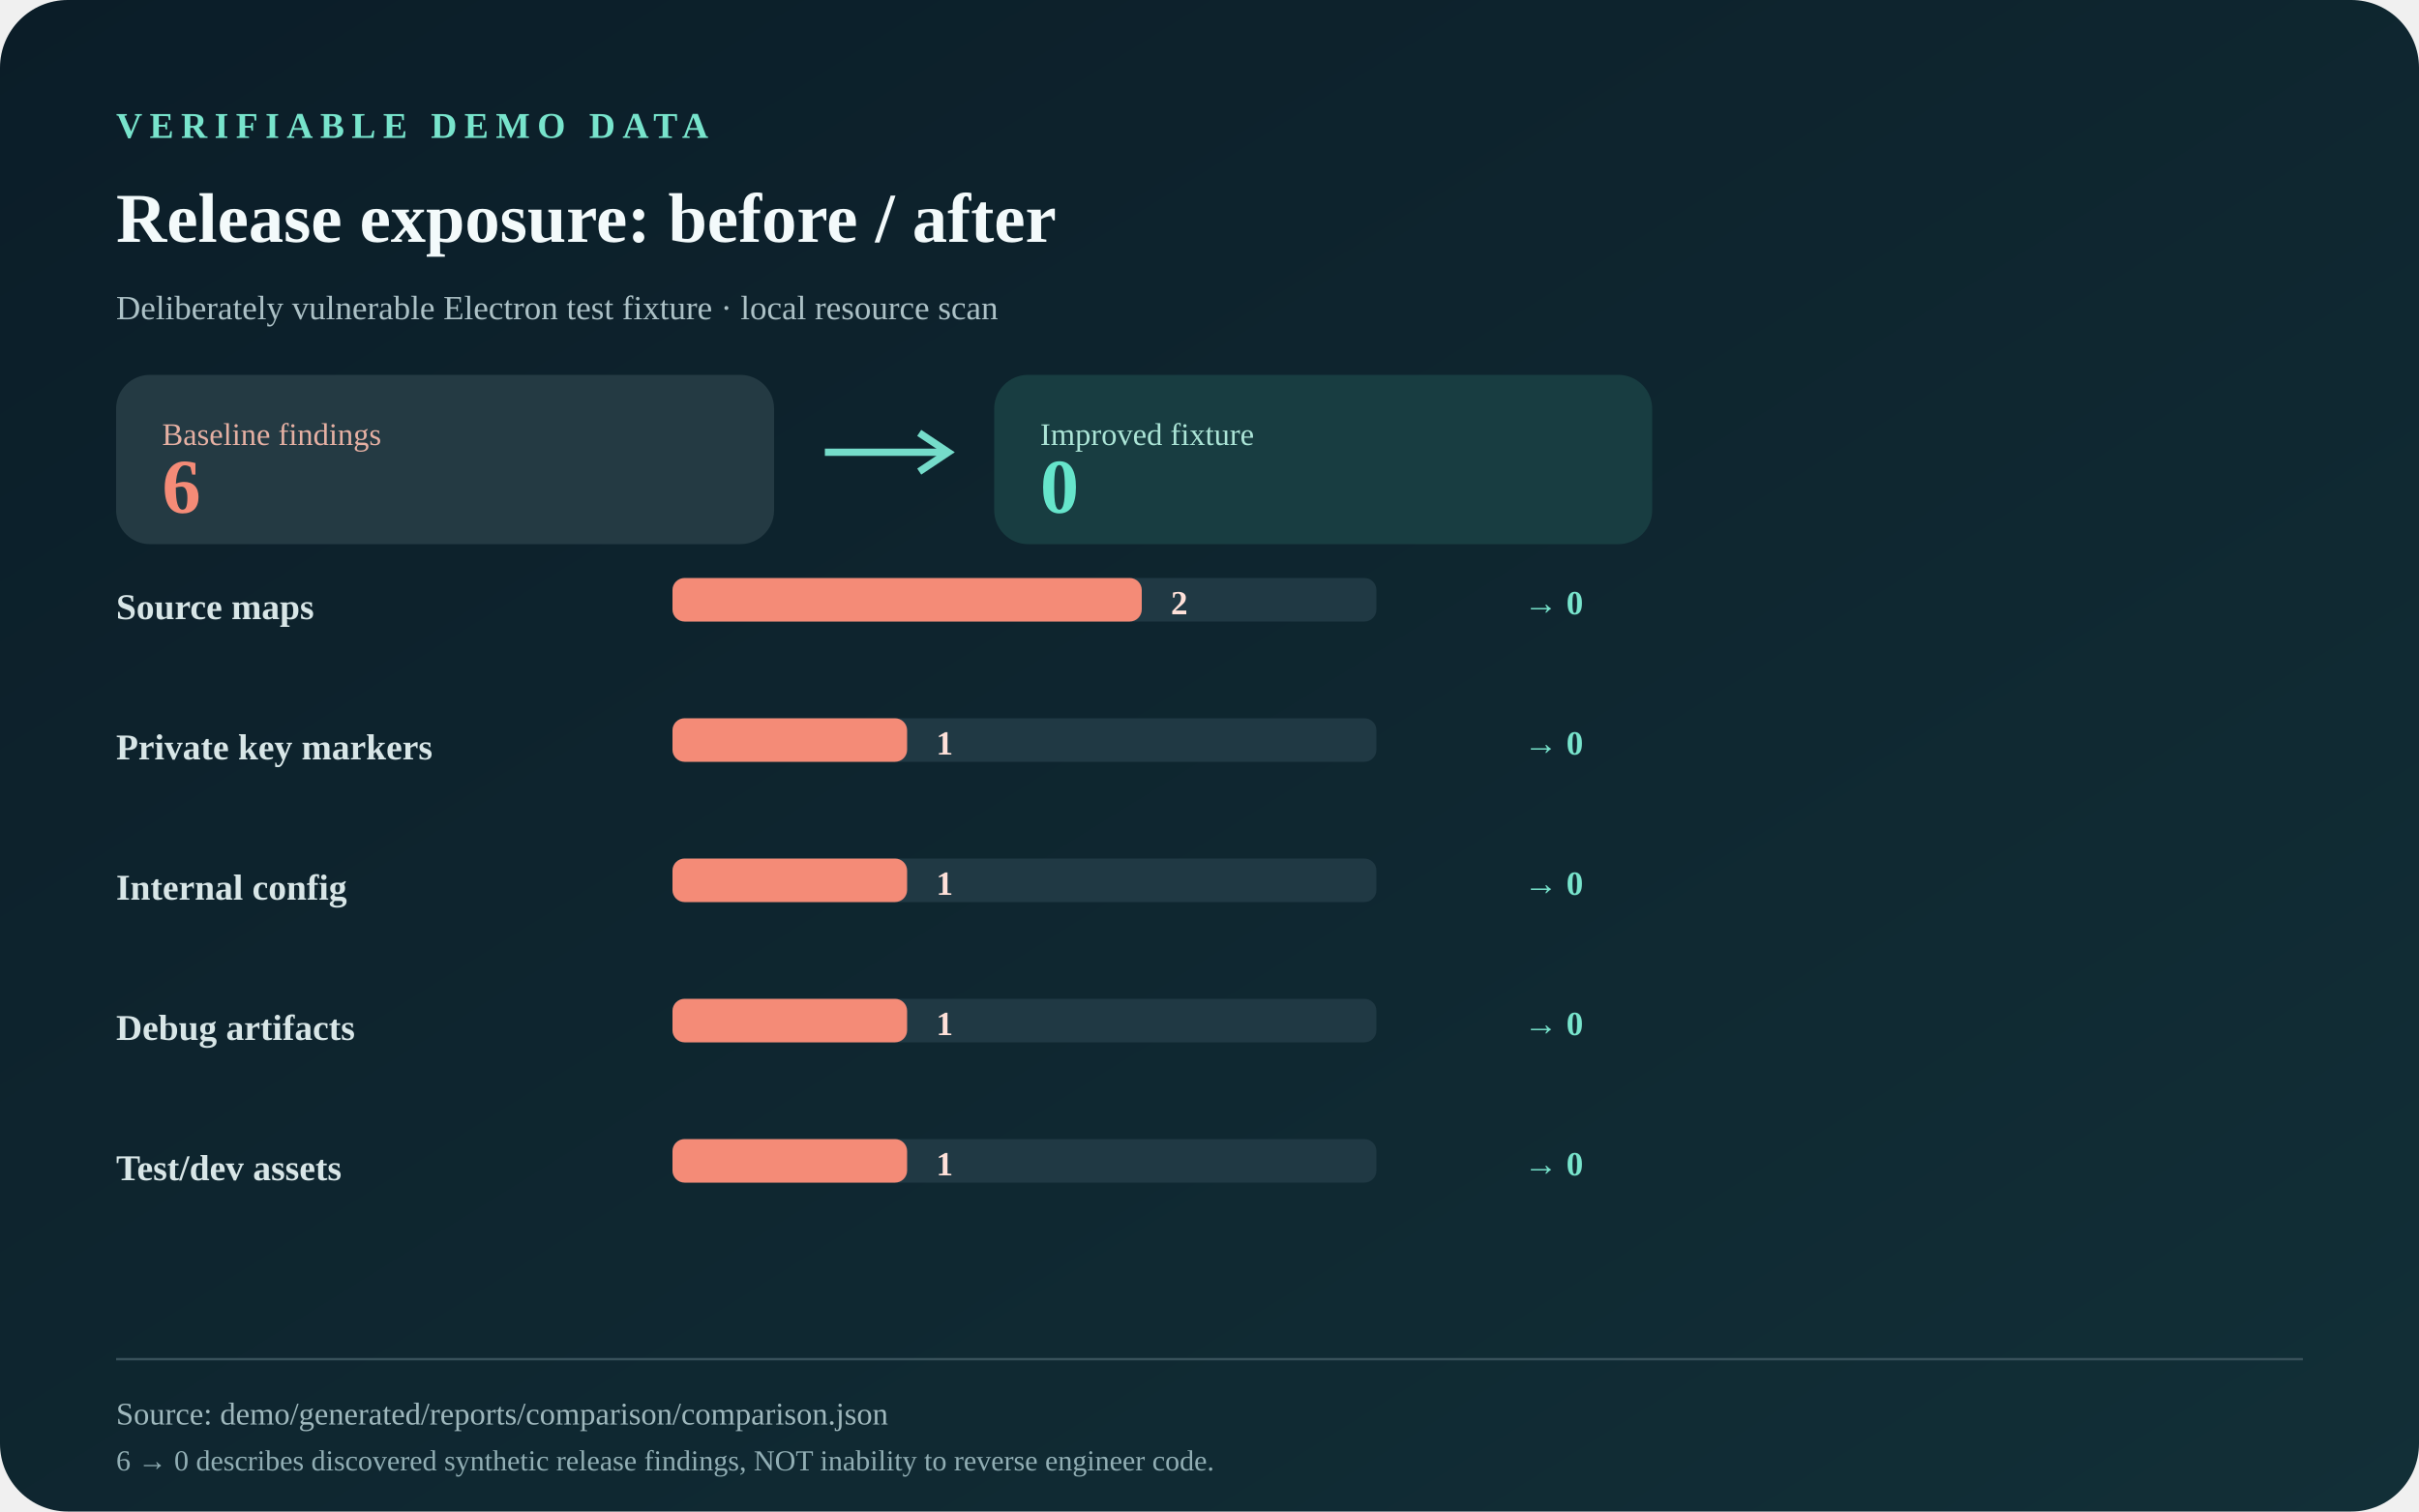
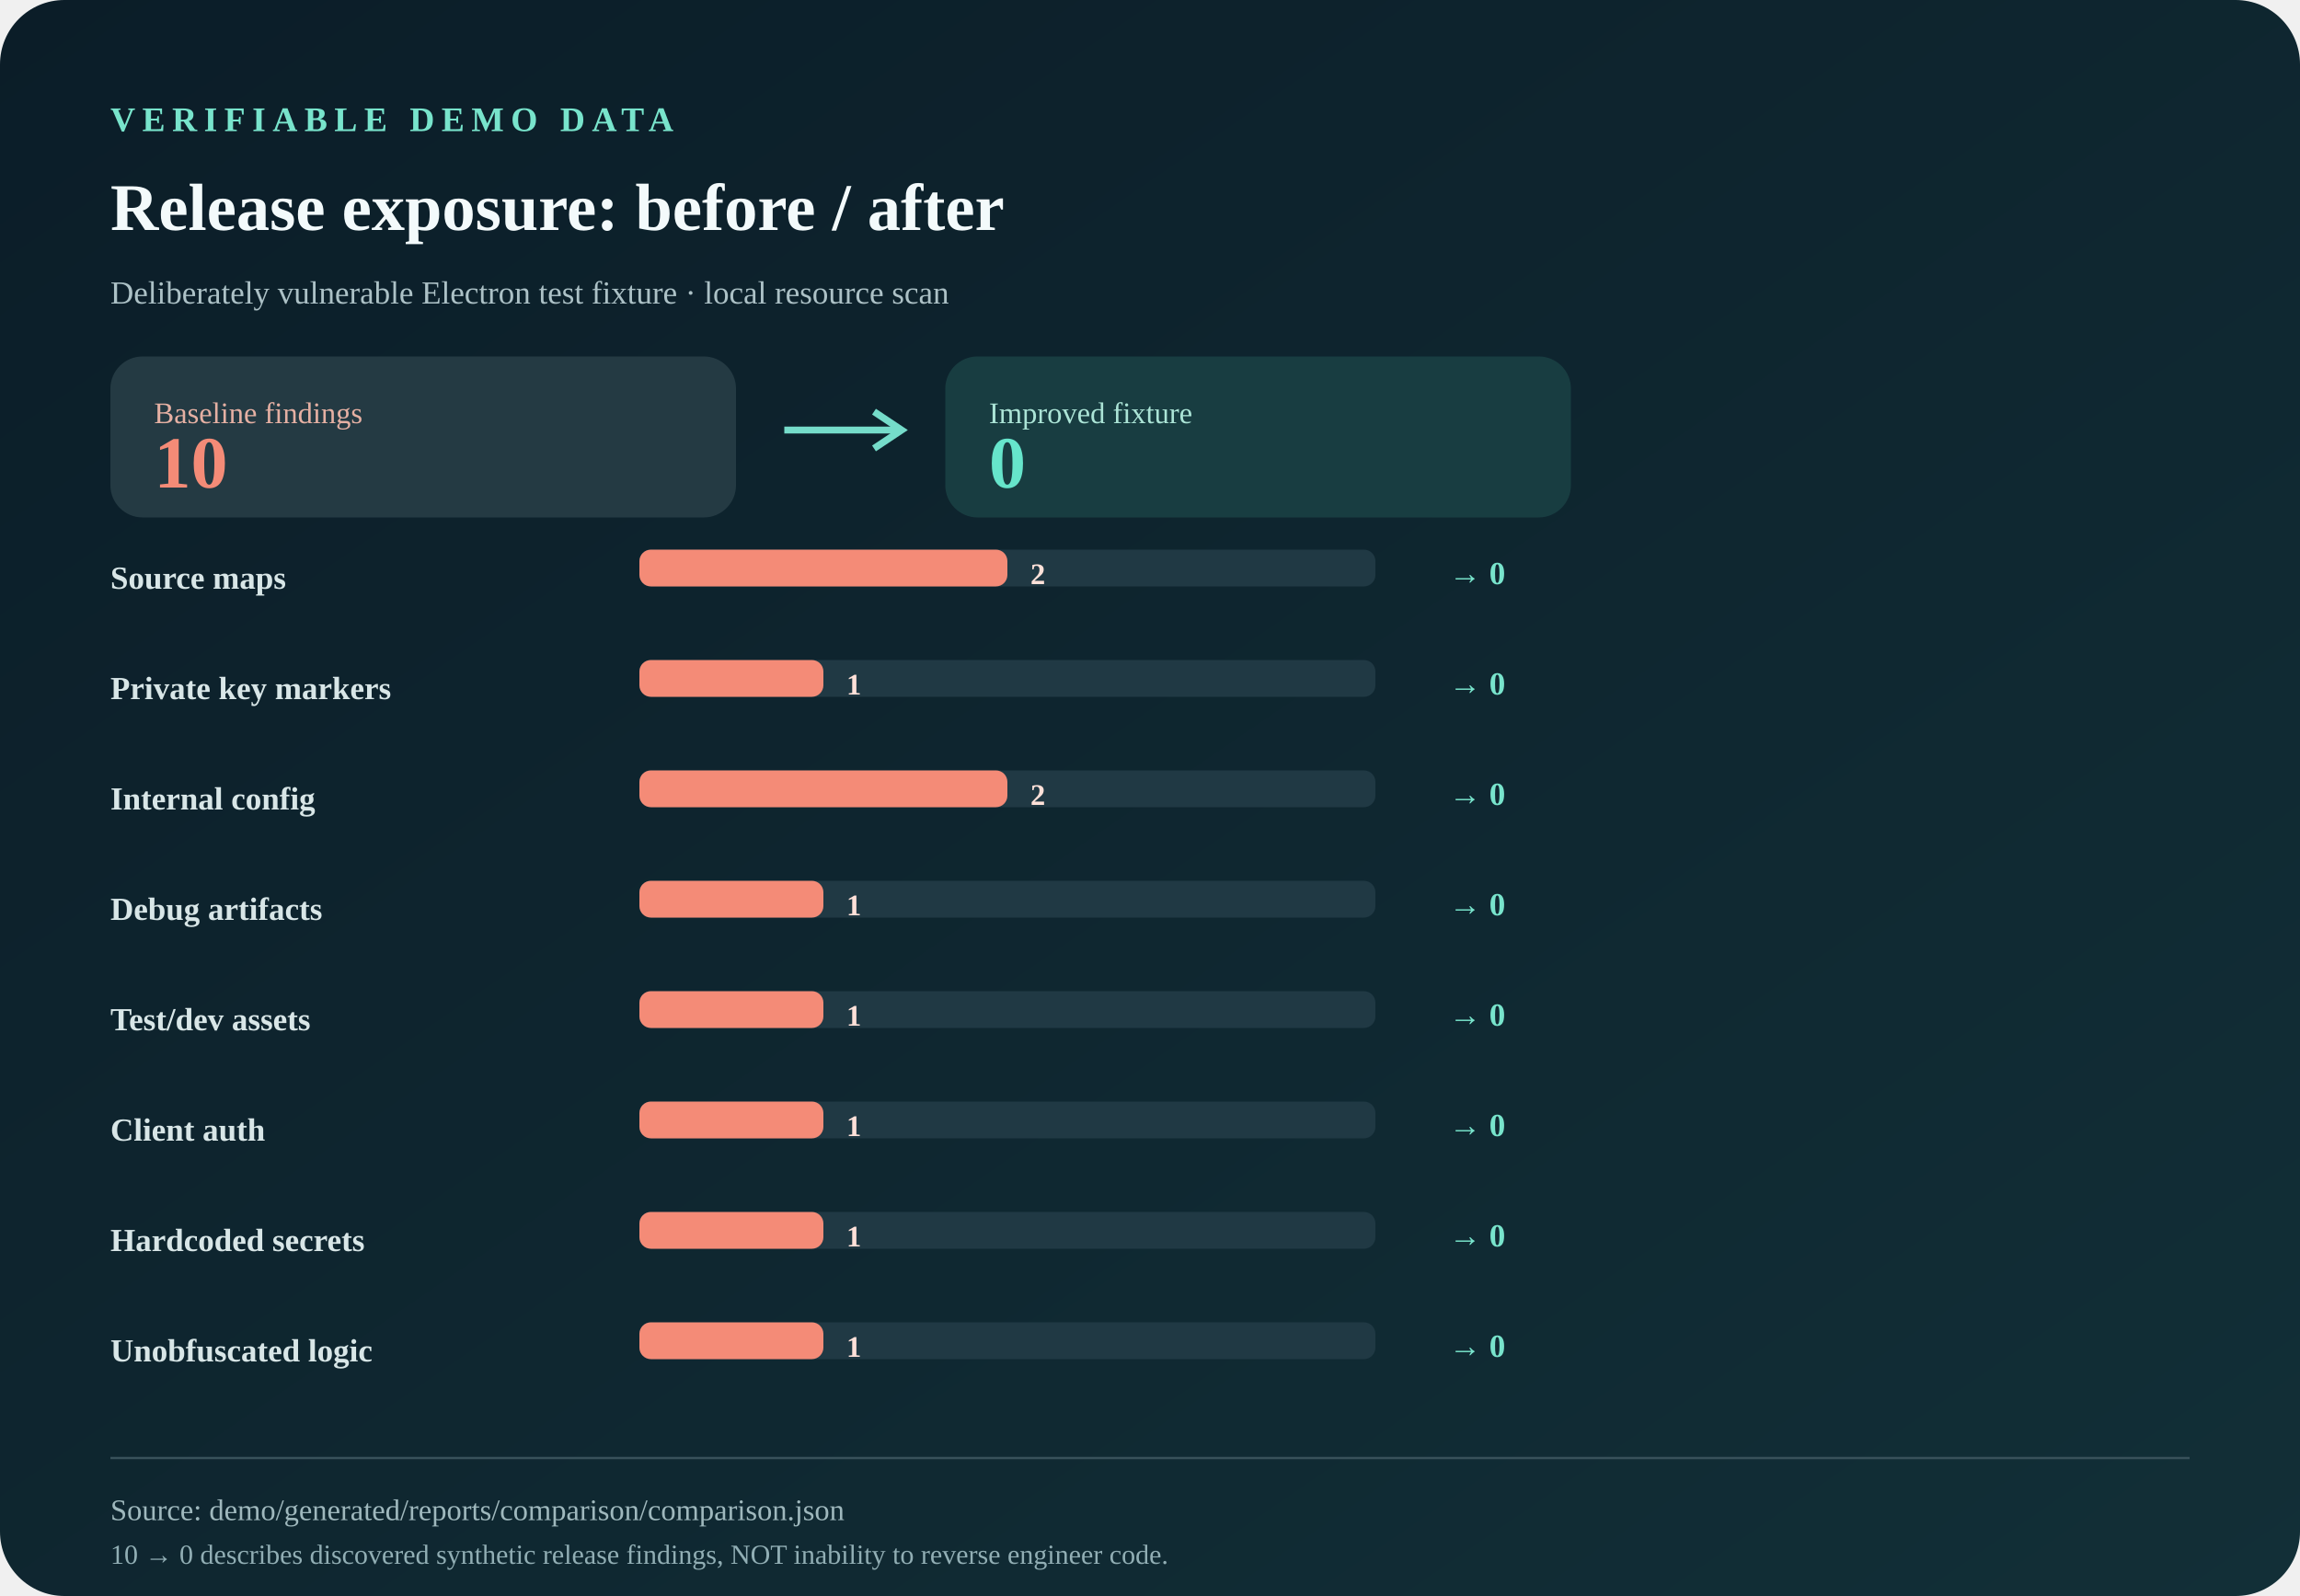
- <svg xmlns="http://www.w3.org/2000/svg" width="1000" height="625" viewBox="0 0 1000 625" role="img" aria-labelledby="title desc">
+ <svg xmlns="http://www.w3.org/2000/svg" width="1000" height="694" viewBox="0 0 1000 694" role="img" aria-labelledby="title desc">
  <defs>
    <linearGradient id="bg" x2="1" y2="1">
      <stop stop-color="#0b1d28" />
      <stop offset="1" stop-color="#122f37" />
    </linearGradient>
    <linearGradient id="a" x2="1">
      <stop stop-color="#65f2d3" />
      <stop offset="1" stop-color="#28bfa2" />
    </linearGradient>
  </defs>
-   <rect width="1000" height="625" rx="28" fill="url(#bg)" />
+   <rect width="1000" height="694" rx="28" fill="url(#bg)" />
  <text x="48" y="57" font-size="15" font-weight="700" letter-spacing="3" fill="#78e4cc">VERIFIABLE DEMO DATA</text>
  <text x="48" y="100" font-size="29" font-weight="750" fill="#f3fafb">Release exposure: before / after</text>
  <text x="48" y="132" font-size="14" fill="#acc1c6">Deliberately vulnerable Electron test fixture · local resource scan</text>
  <rect x="48" y="155" width="272" height="70" rx="14" fill="#243a43" />
  <text x="67" y="184" font-size="13" fill="#e5b0a3">Baseline findings</text>
-   <text x="67" y="212" font-size="32" font-weight="750" fill="#f48b77">6</text>
+   <text x="67" y="212" font-size="32" font-weight="750" fill="#f48b77">10</text>
  <path d="M341 187 L390 187" stroke="#75dcca" stroke-width="3" />
  <path d="M380 179 L392 187 L380 195" fill="none" stroke="#75dcca" stroke-width="3" />
  <rect x="411" y="155" width="272" height="70" rx="14" fill="#183d41" />
  <text x="430" y="184" font-size="13" fill="#abe4d6">Improved fixture</text>
  <text x="430" y="212" font-size="32" font-weight="750" fill="#66e5cb">0</text>
  <text x="48" y="247" font-size="1" fill="#fff"> </text>
-   <text x="48" y="256" font-size="15" font-weight="600" fill="#d8e6e7">Source maps</text>
-   <rect x="278" y="239" width="291" height="18" rx="5" fill="#203944" />
-   <rect x="278" y="239" width="194" height="18" rx="5" fill="#f48b77" />
-   <rect x="278" y="261" width="0" height="8" rx="4" fill="#5cdec2" />
-   <text x="484" y="254" fill="#ffe1d9" font-size="14" font-weight="700">2</text>
+   <text x="48" y="256" font-size="14" font-weight="600" fill="#d8e6e7">Source maps</text>
+   <rect x="278" y="239" width="320" height="16" rx="5" fill="#203944" />
+   <rect x="278" y="239" width="160" height="16" rx="5" fill="#f48b77" />
+   <rect x="278" y="259" width="0" height="6" rx="4" fill="#5cdec2" />
+   <text x="448" y="254" fill="#ffe1d9" font-size="13" font-weight="700">2</text>
  <text x="630" y="254" fill="#78e4cc" font-size="14" font-weight="700">→ 0</text>
-   <text x="48" y="314" font-size="15" font-weight="600" fill="#d8e6e7">Private key markers</text>
-   <rect x="278" y="297" width="291" height="18" rx="5" fill="#203944" />
-   <rect x="278" y="297" width="97" height="18" rx="5" fill="#f48b77" />
-   <rect x="278" y="319" width="0" height="8" rx="4" fill="#5cdec2" />
-   <text x="387" y="312" fill="#ffe1d9" font-size="14" font-weight="700">1</text>
-   <text x="630" y="312" fill="#78e4cc" font-size="14" font-weight="700">→ 0</text>
-   <text x="48" y="372" font-size="15" font-weight="600" fill="#d8e6e7">Internal config</text>
-   <rect x="278" y="355" width="291" height="18" rx="5" fill="#203944" />
-   <rect x="278" y="355" width="97" height="18" rx="5" fill="#f48b77" />
-   <rect x="278" y="377" width="0" height="8" rx="4" fill="#5cdec2" />
-   <text x="387" y="370" fill="#ffe1d9" font-size="14" font-weight="700">1</text>
-   <text x="630" y="370" fill="#78e4cc" font-size="14" font-weight="700">→ 0</text>
-   <text x="48" y="430" font-size="15" font-weight="600" fill="#d8e6e7">Debug artifacts</text>
-   <rect x="278" y="413" width="291" height="18" rx="5" fill="#203944" />
-   <rect x="278" y="413" width="97" height="18" rx="5" fill="#f48b77" />
-   <rect x="278" y="435" width="0" height="8" rx="4" fill="#5cdec2" />
-   <text x="387" y="428" fill="#ffe1d9" font-size="14" font-weight="700">1</text>
-   <text x="630" y="428" fill="#78e4cc" font-size="14" font-weight="700">→ 0</text>
-   <text x="48" y="488" font-size="15" font-weight="600" fill="#d8e6e7">Test/dev assets</text>
-   <rect x="278" y="471" width="291" height="18" rx="5" fill="#203944" />
-   <rect x="278" y="471" width="97" height="18" rx="5" fill="#f48b77" />
-   <rect x="278" y="493" width="0" height="8" rx="4" fill="#5cdec2" />
-   <text x="387" y="486" fill="#ffe1d9" font-size="14" font-weight="700">1</text>
-   <text x="630" y="486" fill="#78e4cc" font-size="14" font-weight="700">→ 0</text>
-   <line x1="48" x2="952" y1="562" y2="562" stroke="#38515a" />
-   <text x="48" y="589" font-size="13" fill="#9fb8bd">Source: demo/generated/reports/comparison/comparison.json</text>
-   <text x="48" y="608" font-size="12" fill="#91aeb4">6 → 0 describes discovered synthetic release findings, NOT inability to reverse engineer code.</text>
+   <text x="48" y="304" font-size="14" font-weight="600" fill="#d8e6e7">Private key markers</text>
+   <rect x="278" y="287" width="320" height="16" rx="5" fill="#203944" />
+   <rect x="278" y="287" width="80" height="16" rx="5" fill="#f48b77" />
+   <rect x="278" y="307" width="0" height="6" rx="4" fill="#5cdec2" />
+   <text x="368" y="302" fill="#ffe1d9" font-size="13" font-weight="700">1</text>
+   <text x="630" y="302" fill="#78e4cc" font-size="14" font-weight="700">→ 0</text>
+   <text x="48" y="352" font-size="14" font-weight="600" fill="#d8e6e7">Internal config</text>
+   <rect x="278" y="335" width="320" height="16" rx="5" fill="#203944" />
+   <rect x="278" y="335" width="160" height="16" rx="5" fill="#f48b77" />
+   <rect x="278" y="355" width="0" height="6" rx="4" fill="#5cdec2" />
+   <text x="448" y="350" fill="#ffe1d9" font-size="13" font-weight="700">2</text>
+   <text x="630" y="350" fill="#78e4cc" font-size="14" font-weight="700">→ 0</text>
+   <text x="48" y="400" font-size="14" font-weight="600" fill="#d8e6e7">Debug artifacts</text>
+   <rect x="278" y="383" width="320" height="16" rx="5" fill="#203944" />
+   <rect x="278" y="383" width="80" height="16" rx="5" fill="#f48b77" />
+   <rect x="278" y="403" width="0" height="6" rx="4" fill="#5cdec2" />
+   <text x="368" y="398" fill="#ffe1d9" font-size="13" font-weight="700">1</text>
+   <text x="630" y="398" fill="#78e4cc" font-size="14" font-weight="700">→ 0</text>
+   <text x="48" y="448" font-size="14" font-weight="600" fill="#d8e6e7">Test/dev assets</text>
+   <rect x="278" y="431" width="320" height="16" rx="5" fill="#203944" />
+   <rect x="278" y="431" width="80" height="16" rx="5" fill="#f48b77" />
+   <rect x="278" y="451" width="0" height="6" rx="4" fill="#5cdec2" />
+   <text x="368" y="446" fill="#ffe1d9" font-size="13" font-weight="700">1</text>
+   <text x="630" y="446" fill="#78e4cc" font-size="14" font-weight="700">→ 0</text>
+   <text x="48" y="496" font-size="14" font-weight="600" fill="#d8e6e7">Client auth</text>
+   <rect x="278" y="479" width="320" height="16" rx="5" fill="#203944" />
+   <rect x="278" y="479" width="80" height="16" rx="5" fill="#f48b77" />
+   <rect x="278" y="499" width="0" height="6" rx="4" fill="#5cdec2" />
+   <text x="368" y="494" fill="#ffe1d9" font-size="13" font-weight="700">1</text>
+   <text x="630" y="494" fill="#78e4cc" font-size="14" font-weight="700">→ 0</text>
+   <text x="48" y="544" font-size="14" font-weight="600" fill="#d8e6e7">Hardcoded secrets</text>
+   <rect x="278" y="527" width="320" height="16" rx="5" fill="#203944" />
+   <rect x="278" y="527" width="80" height="16" rx="5" fill="#f48b77" />
+   <rect x="278" y="547" width="0" height="6" rx="4" fill="#5cdec2" />
+   <text x="368" y="542" fill="#ffe1d9" font-size="13" font-weight="700">1</text>
+   <text x="630" y="542" fill="#78e4cc" font-size="14" font-weight="700">→ 0</text>
+   <text x="48" y="592" font-size="14" font-weight="600" fill="#d8e6e7">Unobfuscated logic</text>
+   <rect x="278" y="575" width="320" height="16" rx="5" fill="#203944" />
+   <rect x="278" y="575" width="80" height="16" rx="5" fill="#f48b77" />
+   <rect x="278" y="595" width="0" height="6" rx="4" fill="#5cdec2" />
+   <text x="368" y="590" fill="#ffe1d9" font-size="13" font-weight="700">1</text>
+   <text x="630" y="590" fill="#78e4cc" font-size="14" font-weight="700">→ 0</text>
+   <line x1="48" x2="952" y1="634" y2="634" stroke="#38515a" />
+   <text x="48" y="661" font-size="13" fill="#9fb8bd">Source: demo/generated/reports/comparison/comparison.json</text>
+   <text x="48" y="680" font-size="12" fill="#91aeb4">10 → 0 describes discovered synthetic release findings, NOT inability to reverse engineer code.</text>
</svg>
